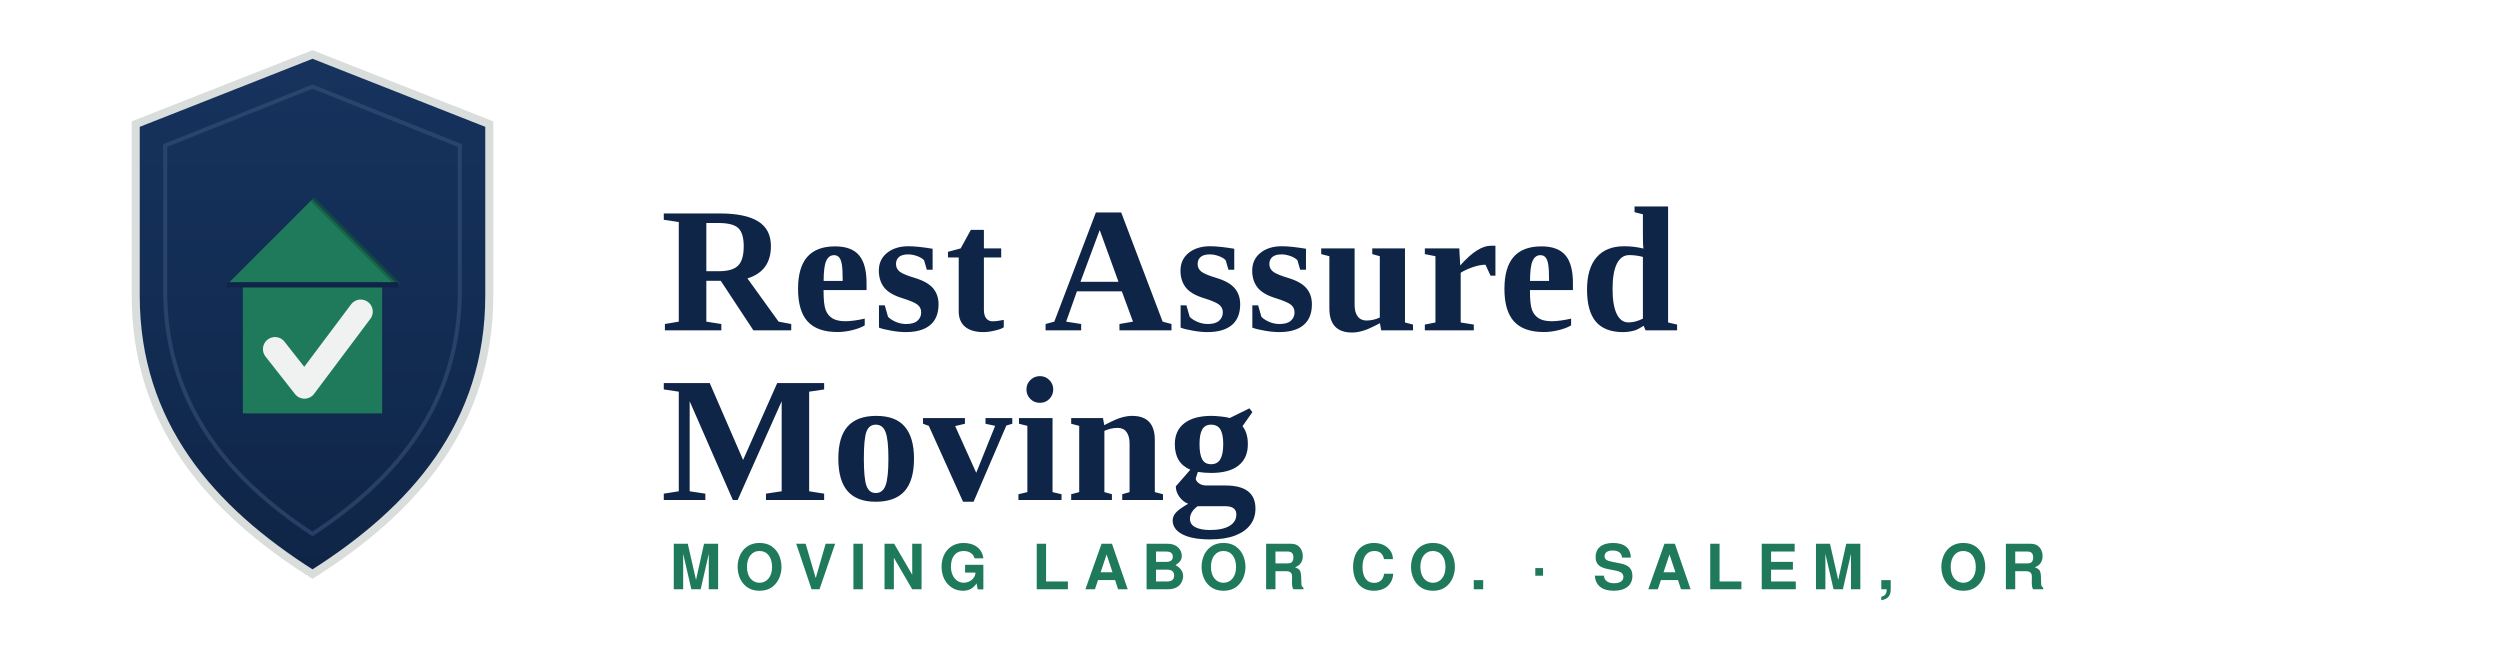
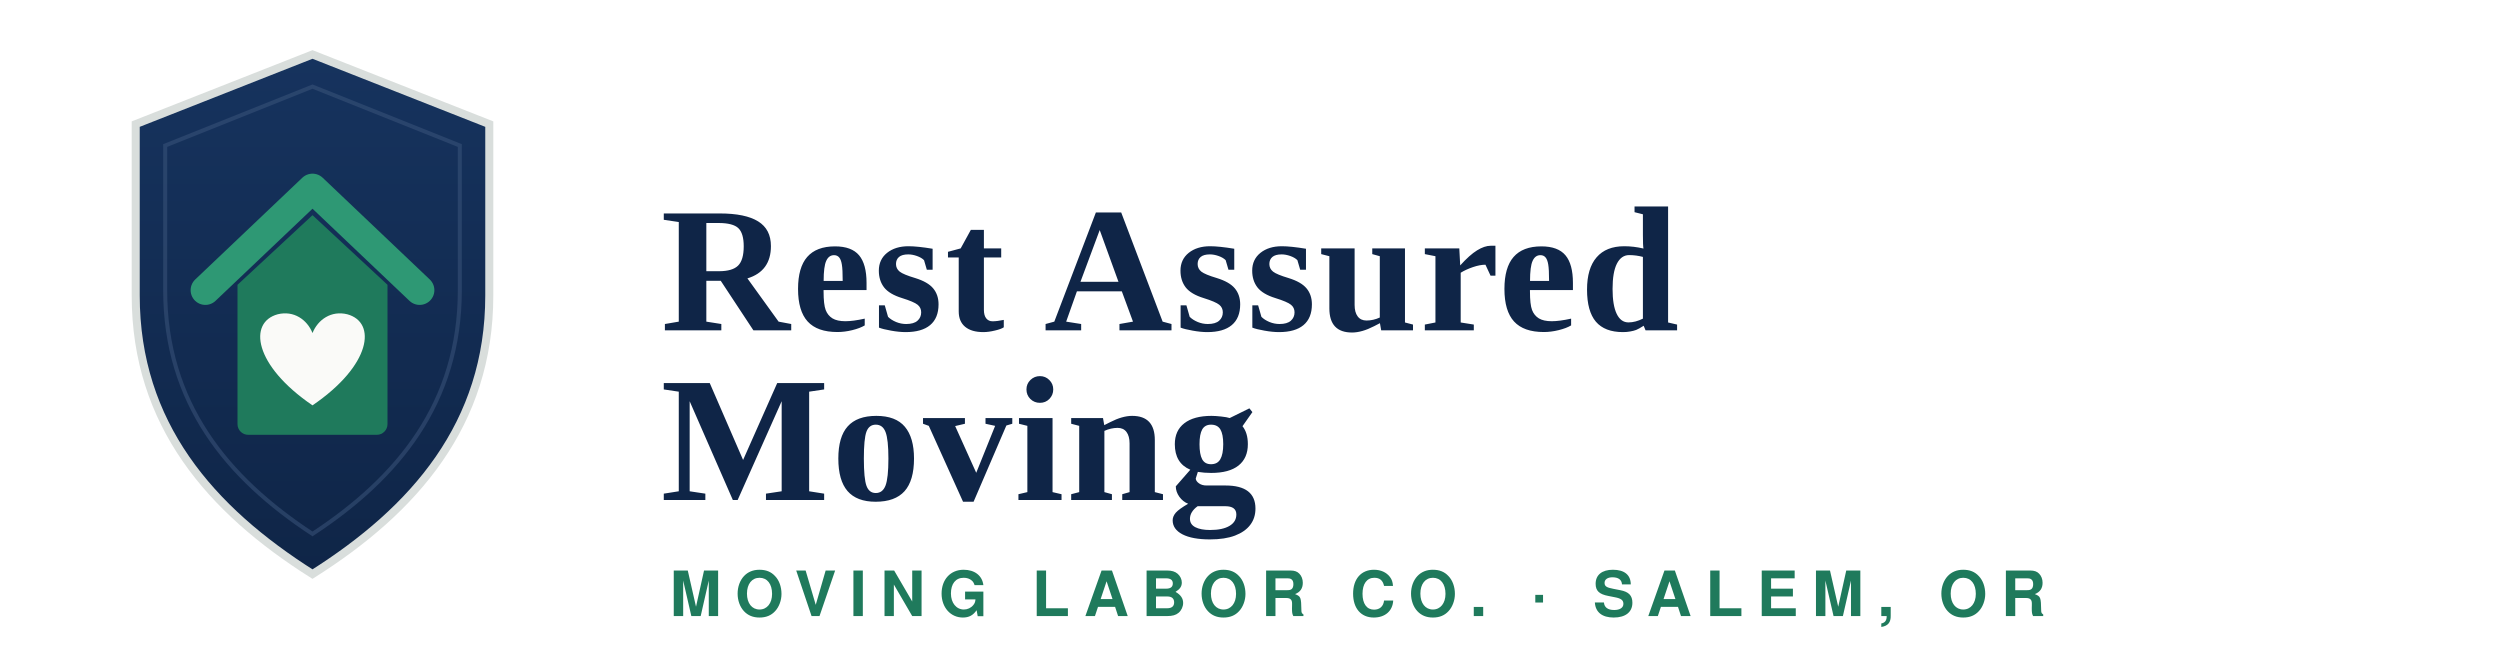
<svg xmlns="http://www.w3.org/2000/svg" viewBox="0 0 560 150" role="img" aria-label="Rest Assured Moving LLC logo">
  <defs>
    <linearGradient id="shieldFaceH" x1="0%" y1="0%" x2="0%" y2="100%">
      <stop offset="0%" stop-color="#16335E" />
      <stop offset="100%" stop-color="#0F2547" />
    </linearGradient>
  </defs>
  <g transform="translate(10,5) scale(0.6)">
    <path d="M100,12              L166,38              L166,102              C166,150 138,182 100,206              C62,182 34,150 34,102              L34,38              Z" fill="url(#shieldFaceH)" stroke="#D9DEDC" stroke-width="3" />
    <path d="M100,24              L155,46              L155,100              C155,142 132,170 100,191              C68,170 45,142 45,100              L45,46              Z" fill="none" stroke="#3A537A" stroke-width="1.5" opacity="0.55" />
-     <path d="M68,98 L100,66 L132,98 Z" fill="#1F7A5C" />
-     <path d="M100,66 L132,98" fill="none" stroke="#11533D" stroke-width="2" opacity="0.6" />
-     <rect x="74" y="98" width="52" height="48" fill="#1F7A5C" />
-     <path d="M68,98 H132" stroke="#0F2547" stroke-width="2" />
-     <path d="M86,122 L97,136 L118,108" fill="none" stroke="#EFF2F0" stroke-width="9" stroke-linecap="round" stroke-linejoin="round" />
+     <path d="M60,100 L100,62 L140,100" fill="none" stroke="#2E9874" stroke-width="11" stroke-linecap="round" stroke-linejoin="round" />
+     <path d="M72,98 V150 a4,4 0 0 0 4,4 H124 a4,4 0 0 0 4,-4 V98 L100,72 Z" fill="#1F7A5C" />
+     <path d="M100,143 C78,128 76,112 87,109 C93,107.5 98,111 100,116 C102,111 107,107.5 113,109 C124,112 122,128 100,143 Z" fill="#FAFAF8" />
  </g>
  <text x="148" y="74" font-family="Georgia, 'Times New Roman', serif" font-size="40" font-weight="700" fill="#0F2547" letter-spacing="0.5">
    Rest Assured
  </text>
  <text x="148" y="112" font-family="Georgia, 'Times New Roman', serif" font-size="40" font-weight="700" fill="#0F2547" letter-spacing="0.5">
    Moving
  </text>
-   <text x="150" y="132" font-family="Helvetica, Arial, sans-serif" font-size="14" font-weight="600" fill="#1F7A5C" letter-spacing="3">
+   <text x="150" y="138" font-family="Helvetica, Arial, sans-serif" font-size="14" font-weight="600" fill="#1F7A5C" letter-spacing="3">
    MOVING LABOR CO. · SALEM, OR
  </text>
</svg>
